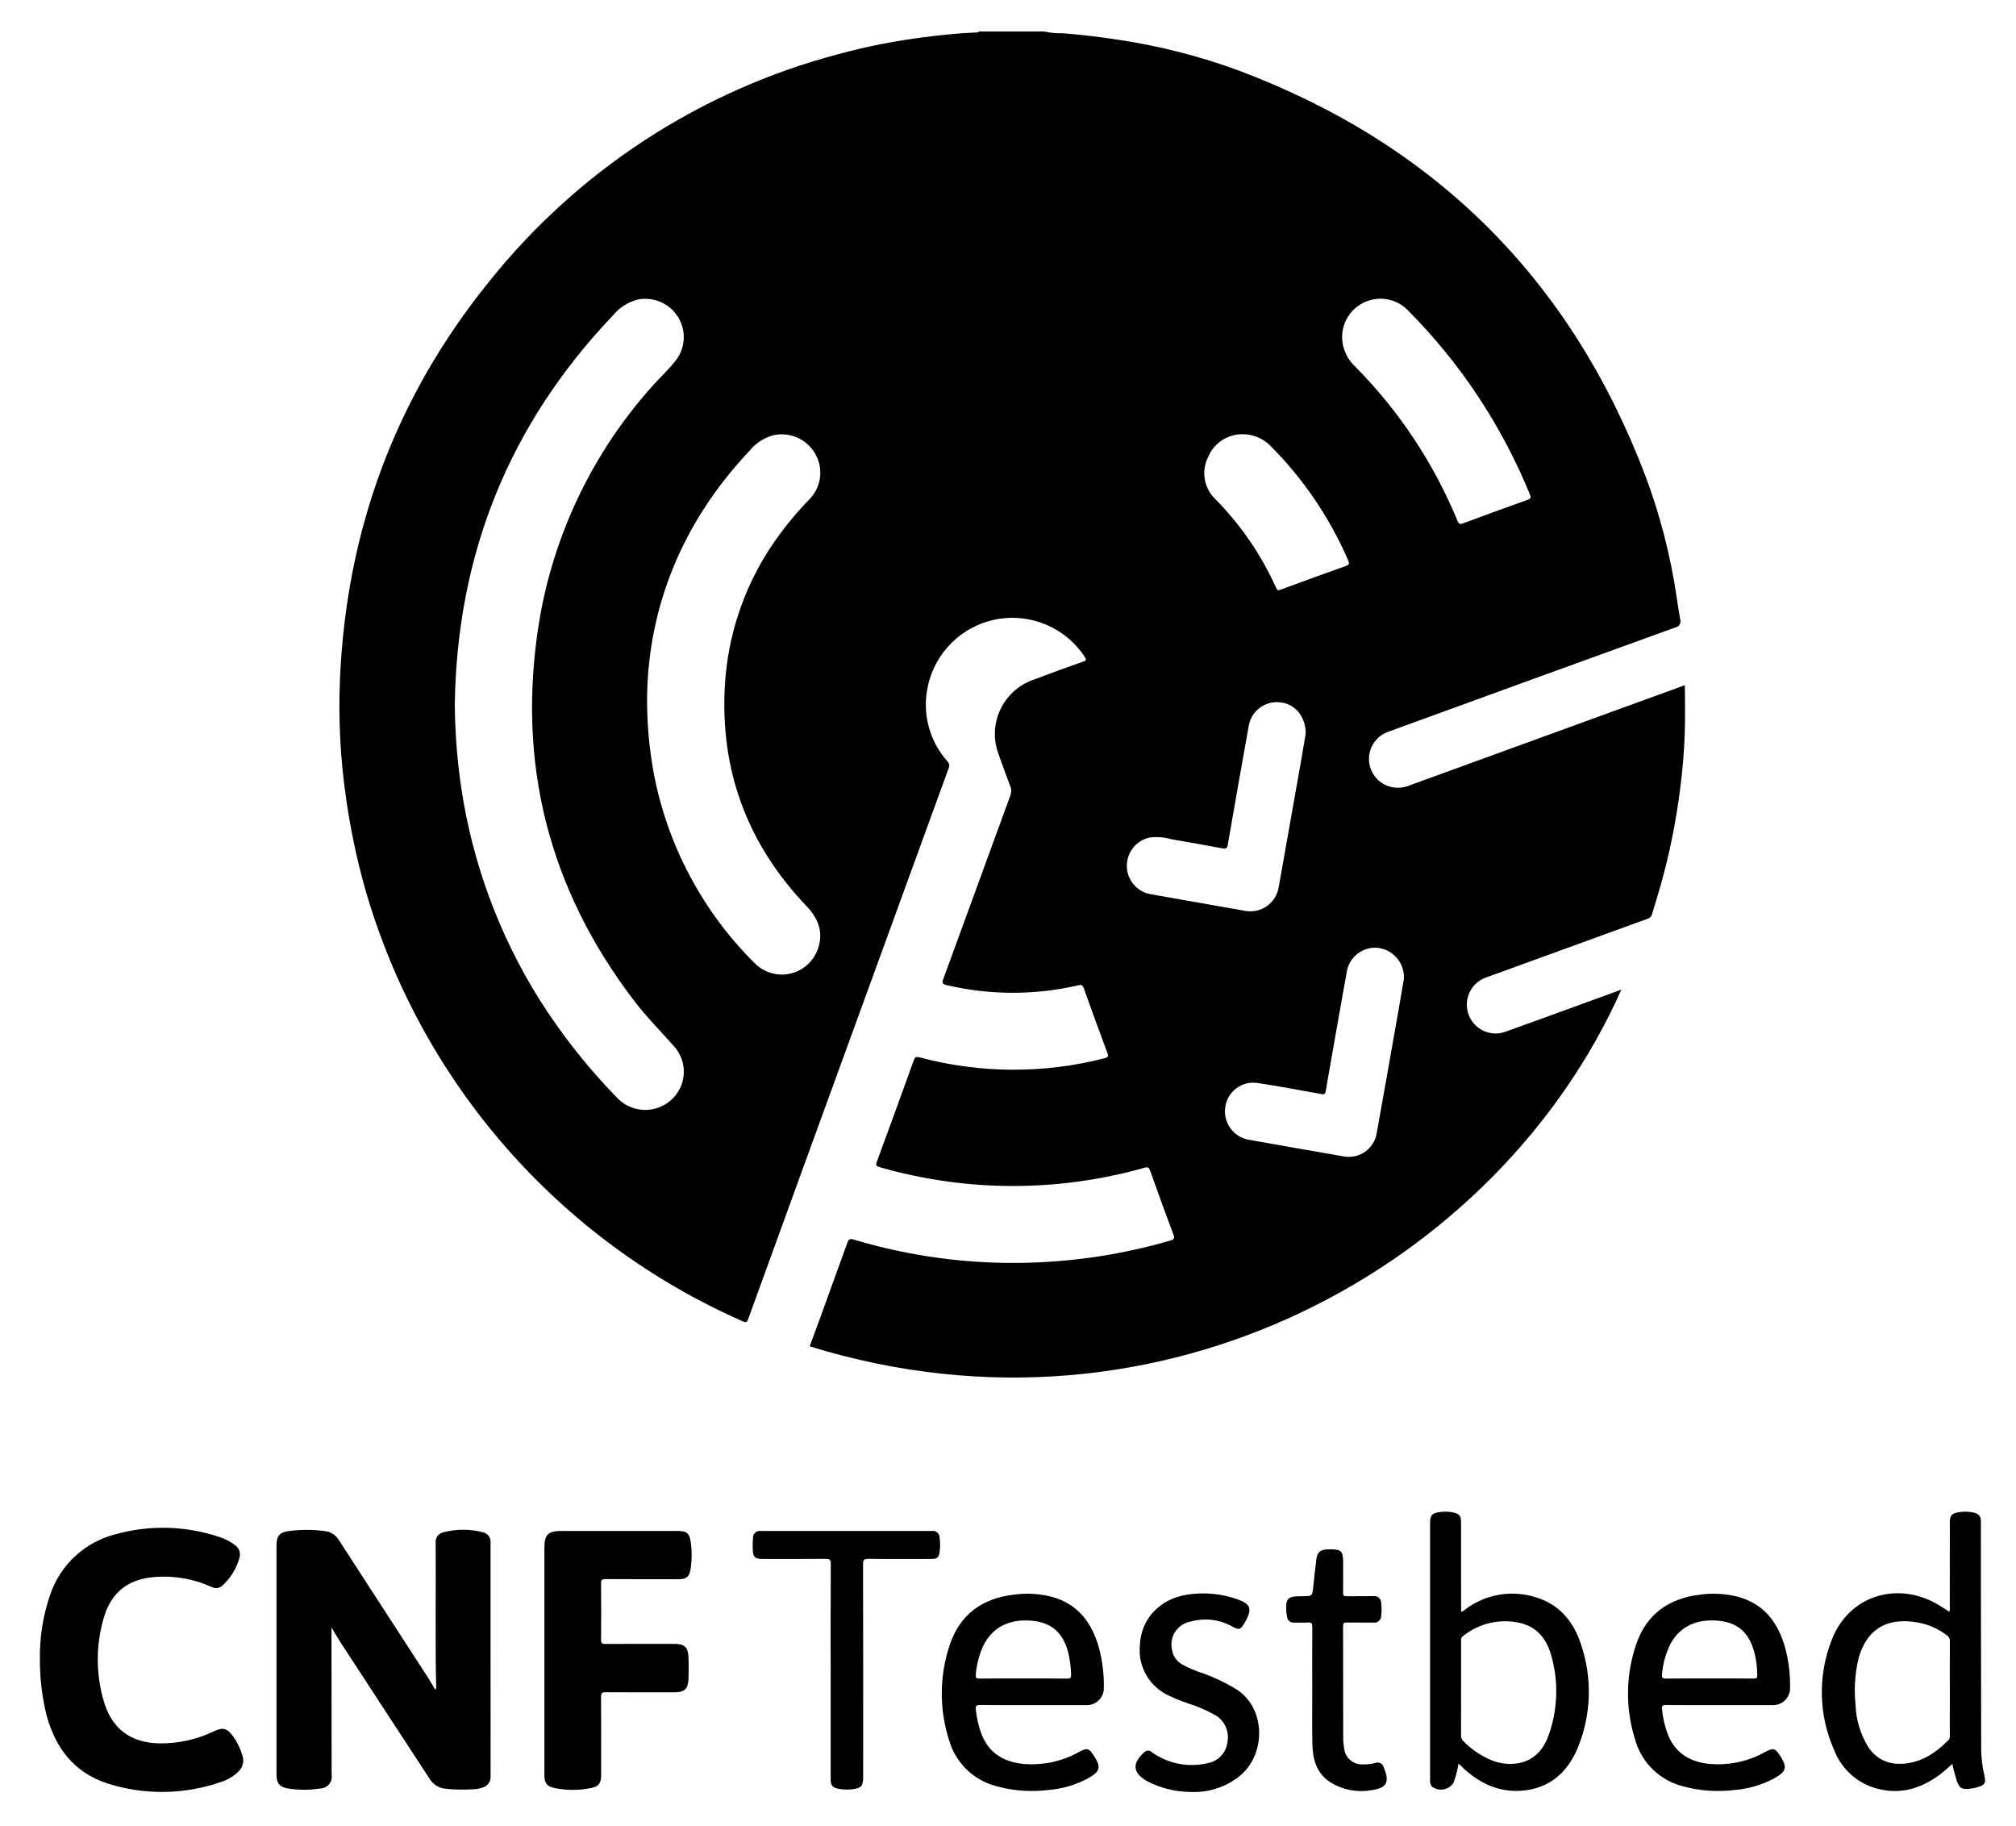
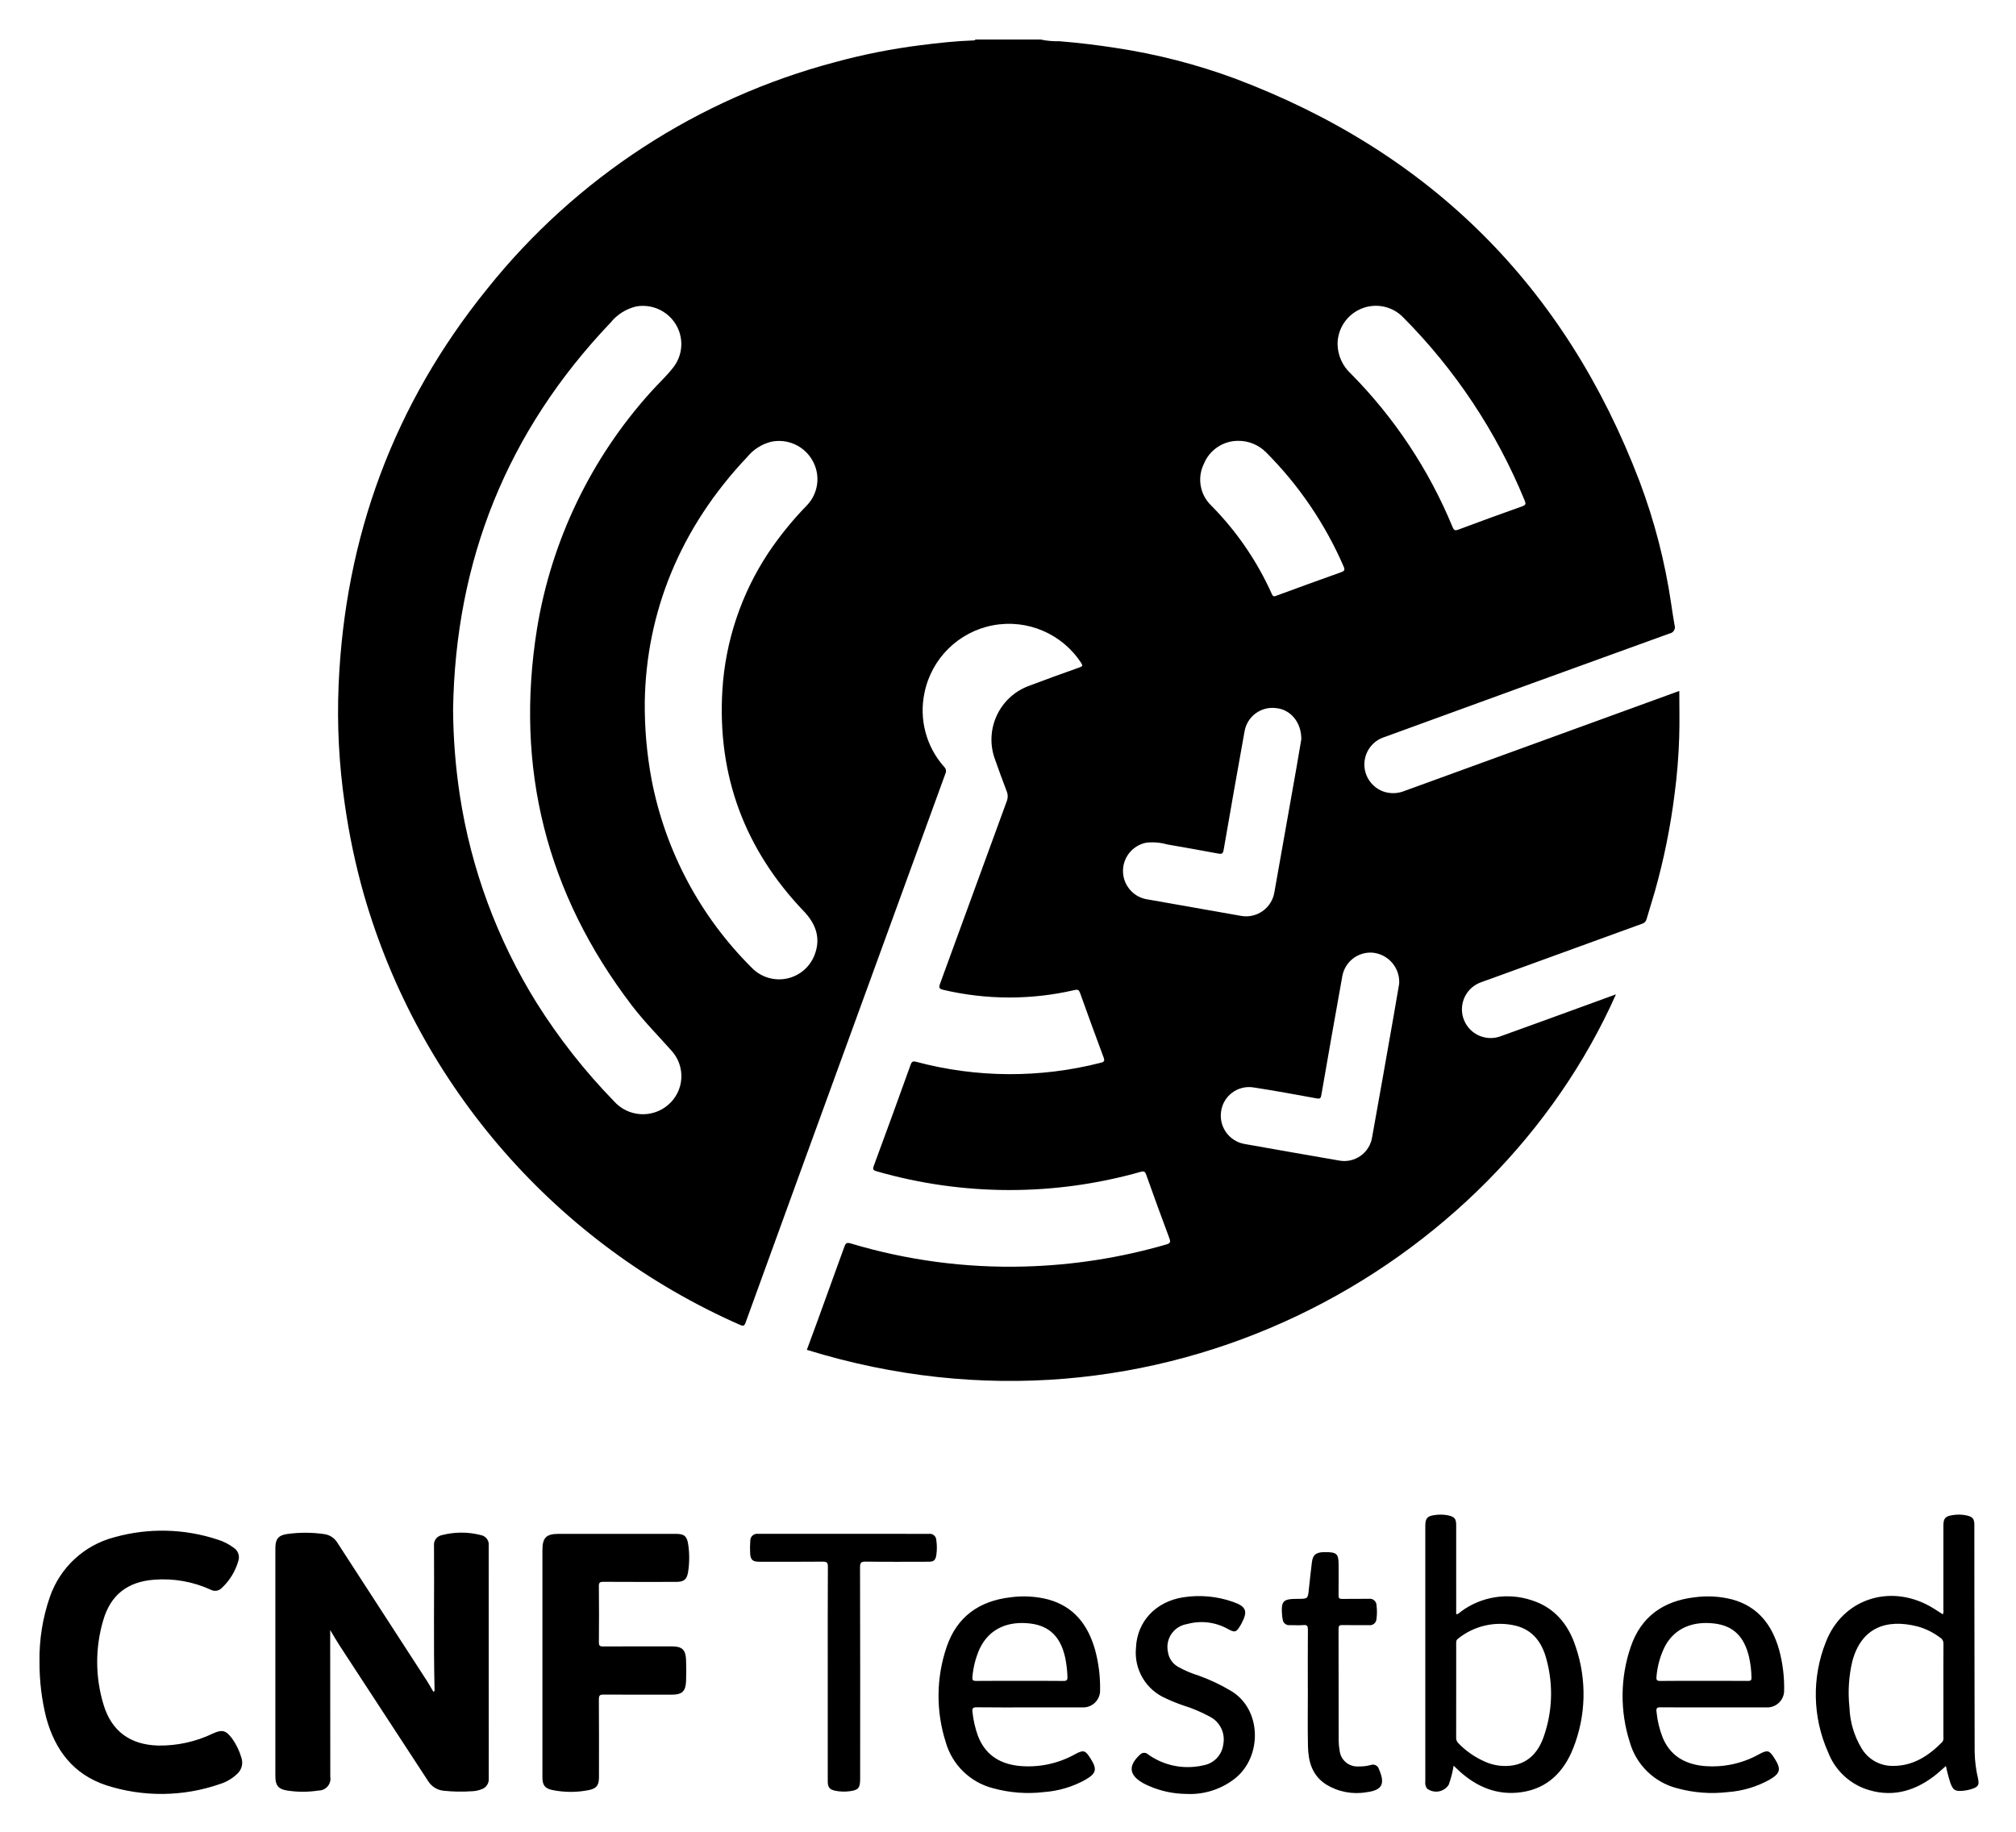
- <svg xmlns="http://www.w3.org/2000/svg" id="Layer_1" data-name="Layer 1" viewBox="0 0 360 325.953">
-   <path d="M186.452,5.629a13.905,13.905,0,0,0,3.359.306q5.119.417,10.187,1.211a108.031,108.031,0,0,1,21.326,5.494q52.459,19.762,72.438,72.168a105.473,105.473,0,0,1,5.629,21.727c.202,1.323.39,2.649.627,3.965a1.146,1.146,0,0,1-.882,1.539q-25.529,9.232-51.031,18.539a5.15,5.15,0,0,0-.016,9.846,5.398,5.398,0,0,0,3.6-.193q20.445-7.452,40.898-14.881c2.753-1.001,5.506-2.005,8.287-3.018,0,2.808.068,5.55-.017,8.287q-.158,5.094-.823,10.156a118.515,118.515,0,0,1-3.507,17.368c-.484,1.691-1.025,3.365-1.511,5.056a1.157,1.157,0,0,1-.824.847q-13.666,4.952-27.321,9.935c-.509.185-1.025.352-1.528.55a5.144,5.144,0,1,0,3.581,9.644c4.857-1.739,9.7-3.515,14.549-5.278,2.004-.728,4.006-1.461,6.053-2.207-21.849,49.142-81.988,83.157-144.94,63.685.619-1.678,1.244-3.356,1.856-5.038q2.441-6.709,4.861-13.426c.217-.607.396-.823,1.132-.602a98.85,98.85,0,0,0,31.129,4.139,100.539,100.539,0,0,0,25.415-3.952c.744-.215.793-.459.535-1.146-1.415-3.761-2.781-7.541-4.129-11.327-.199-.559-.382-.715-.992-.54a86.095,86.095,0,0,1-47.284-.09c-.589-.17-.782-.296-.539-.955q3.347-9.064,6.613-18.157c.199-.554.425-.657.967-.514a65.245,65.245,0,0,0,33.062.182c.694-.173.753-.372.519-.998q-2.139-5.727-4.192-11.486c-.196-.551-.409-.684-.969-.553a51.703,51.703,0,0,1-23.535-.031c-.762-.174-.84-.404-.582-1.108q5.992-16.336,11.944-32.686a2.386,2.386,0,0,0-.021-1.805c-.727-1.888-1.415-3.792-2.089-5.7a10.254,10.254,0,0,1,6.092-13.161c3.011-1.142,6.04-2.236,9.075-3.311.551-.195.564-.337.267-.802a15.441,15.441,0,0,0-28.05,5.303,15.19,15.19,0,0,0,3.521,13.331,1.031,1.031,0,0,1,.218,1.197q-12.9,35.386-25.781,70.779-5.017,13.779-10.014,27.565c-.225.624-.427.672-.992.422A120.697,120.697,0,0,1,65.226,158.776a122.346,122.346,0,0,1-3.401-16.08,114.037,114.037,0,0,1-1.12-21.366c1.123-26.581,9.892-50.37,26.643-71.061A118.584,118.584,0,0,1,149.672,9.676,110.531,110.531,0,0,1,164.966,6.646c3.144-.399,6.291-.746,9.46-.853.138-.005.292.008.355-.164ZM81.214,125.705a106.719,106.719,0,0,0,1.205,15.301A98.668,98.668,0,0,0,96.181,178.218a106.741,106.741,0,0,0,13.857,17.618,6.93,6.93,0,0,0,9.699.656,6.762,6.762,0,0,0,.584-9.733c-2.37-2.672-4.892-5.211-7.065-8.055q-23.018-30.129-17-67.567A83.358,83.358,0,0,1,116.606,68.81c1.38-1.565,2.956-2.955,4.203-4.633a6.785,6.785,0,0,0,.217-7.654,6.899,6.899,0,0,0-7.029-3.068,8.428,8.428,0,0,0-4.597,2.924C90.91,75.799,81.618,98.945,81.214,125.705Zm34.339-1.455a72.161,72.161,0,0,0,1.2,13.86,64.773,64.773,0,0,0,18.027,33.875,6.808,6.808,0,0,0,11.178-2.321c1.183-3.044.256-5.588-1.934-7.882-10.586-11.087-15.499-24.293-14.568-39.611a50.129,50.129,0,0,1,8.172-24.485,60.27,60.27,0,0,1,7.009-8.643,6.759,6.759,0,0,0,.939-8.025,6.879,6.879,0,0,0-7.372-3.331,8.114,8.114,0,0,0-4.319,2.756C121.848,93.155,115.814,108.282,115.553,124.25ZM239.656,60.17a7.331,7.331,0,0,0,2.38,5.32,85.302,85.302,0,0,1,18.238,27.517c.22.534.433.642.981.438,3.818-1.421,7.641-2.829,11.482-4.188.666-.236.672-.459.434-1.044a100.572,100.572,0,0,0-21.774-32.824,6.805,6.805,0,0,0-7.511-1.526A6.877,6.877,0,0,0,239.656,60.17Zm-6.491,70.809c.018-3.046-1.946-5.305-4.461-5.564a5.068,5.068,0,0,0-5.707,4.15q-1.916,10.621-3.749,21.256c-.114.662-.351.761-.946.65q-4.589-.854-9.189-1.646a9.707,9.707,0,0,0-3.733-.306,5.158,5.158,0,0,0,.374,10.181q8.263,1.478,16.532,2.916a5.132,5.132,0,0,0,6.053-4.221q1.974-11.046,3.917-22.097C232.592,134.389,232.909,132.475,233.165,130.979Zm17.531,43.781a5.269,5.269,0,0,0-4.779-5.541,5.126,5.126,0,0,0-5.399,4.159q-1.919,10.66-3.765,21.333c-.099.572-.208.733-.846.615-3.761-.695-7.525-1.379-11.304-1.962a5.052,5.052,0,0,0-5.822,4.394,5.149,5.149,0,0,0,4.234,5.739q8.43,1.5,16.868,2.957a5.046,5.046,0,0,0,5.966-4.186q1.985-11.04,3.918-22.089C250.108,178.24,250.432,176.298,250.696,174.76ZM221.784,77.526a6.615,6.615,0,0,0-6.072,4.118,6.41,6.41,0,0,0,1.298,7.458,53.825,53.825,0,0,1,10.88,15.88c.257.589.549.382.927.244,3.8-1.389,7.597-2.788,11.412-4.137.651-.23.803-.385.5-1.085a66.257,66.257,0,0,0-13.882-20.423A6.963,6.963,0,0,0,221.784,77.526Z" />
-   <path d="M59.199,290.566c0,1.552-.001,2.884 0,4.217q.009,11.025.017,22.051a2.121,2.121,0,0,1-2.11,2.492,18.165,18.165,0,0,1-5.64-.005c-1.558-.248-2.087-.931-2.088-2.511q-.002-20.464,0-40.928c0-1.581.53-2.285,2.085-2.508a23.72,23.72,0,0,1,6.666.01,3.273,3.273,0,0,1,2.36,1.546q8.008,12.365,16.024,24.724c.415.641.779,1.315,1.159,1.96.243-.039.227-.192.224-.331-.208-8.607-.031-17.216-.1-25.824a1.735,1.735,0,0,1,1.321-1.869,14.015,14.015,0,0,1,7.115-.018,1.73,1.73,0,0,1,1.365,1.929q.005,20.85.009,41.7a1.884,1.884,0,0,1-1.306,1.9,5.121,5.121,0,0,1-1.756.353,28.553,28.553,0,0,1-5.053-.097,3.681,3.681,0,0,1-2.732-1.704Q68.808,305.456,60.834,293.273C60.293,292.444,59.808,291.578,59.199,290.566Z" />
-   <path d="M7.125,296.325A33.744,33.744,0,0,1,8.986,284.631a16.675,16.675,0,0,1,11.546-10.681,31.689,31.689,0,0,1,18.49.415,9.384,9.384,0,0,1,2.887,1.461,2.036,2.036,0,0,1,.843,2.334,10.567,10.567,0,0,1-2.94,4.844,1.664,1.664,0,0,1-2.023.339,20.471,20.471,0,0,0-10.095-1.789c-4.747.345-7.828,2.68-9.159,7.292a26.258,26.258,0,0,0,.074,15.131c1.445,4.762,4.825,7.172,9.806,7.29a21.818,21.818,0,0,0,9.775-2.158c1.648-.761,2.344-.57,3.435.892a11.233,11.233,0,0,1,1.667,3.449,2.716,2.716,0,0,1-.826,2.957,7.785,7.785,0,0,1-3.011,1.752,32.053,32.053,0,0,1-20.372.226c-5.872-1.944-9.186-6.302-10.762-12.132A40.298,40.298,0,0,1,7.125,296.325Z" />
-   <path d="M110.511,273.343q5.32-0,10.639.001c1.441.001,1.96.398,2.176,1.85a16.408,16.408,0,0,1-.008,4.952c-.215,1.381-.754,1.799-2.136,1.801-4.347.004-8.695.015-13.042-.013-.622-.004-.819.12-.811.785.039,3.346.033,6.692.004,10.038-.005.596.149.762.752.758,4.118-.027,8.237-.016,12.355-.014,1.78.001,2.433.595,2.506,2.388.052,1.284.051,2.574.001,3.859-.07,1.796-.728,2.4-2.495,2.4-4.09.001-8.18.015-12.269-.014-.648-.005-.859.131-.854.827.035,4.662.019,9.324.017,13.985-0,1.397-.403,2.014-1.785,2.292a16.382,16.382,0,0,1-6.556-.004c-1.381-.283-1.79-.905-1.79-2.297q-.002-20.335.001-40.67c0-2.243.681-2.922,2.913-2.924Q105.32,273.339,110.511,273.343Z" />
-   <path d="M348.091,287.764a1.875,1.875,0,0,0,.087-.943q.009-7.465.005-14.931c0-1.289.312-1.695,1.581-1.895a6.727,6.727,0,0,1,2.642.059c1.027.248,1.321.612,1.323,1.678.005,4.033-.003,8.066.003,12.099q.02,14.287.05,28.573a22.499,22.499,0,0,0,.601,4.752c.255,1.171.037,1.525-1.119,1.889a7.294,7.294,0,0,1-1.762.338c-1.258.075-1.558-.135-2.044-1.345a29.221,29.221,0,0,1-.823-3.107c-.77.66-1.465,1.324-2.228,1.897-3.712,2.789-7.791,3.772-12.256,2.185a11.306,11.306,0,0,1-6.631-6.569,25.402,25.402,0,0,1-.403-19.702c2.956-7.672,11.337-10.468,18.59-6.463C346.521,286.729,347.288,287.261,348.091,287.764Zm.091,13.682c0-2.801-.011-5.603.011-8.404a1.16,1.16,0,0,0-.536-1.064,11.954,11.954,0,0,0-4.107-2.051c-5.614-1.422-10.07.228-11.68,6.235a24.413,24.413,0,0,0-.515,8.26,15.191,15.191,0,0,0,2.153,7.311,6.413,6.413,0,0,0,5.541,3.18c3.671.048,6.456-1.775,8.919-4.268a1.079,1.079,0,0,0,.213-.879Q348.186,305.606,348.182,301.446Z" />
-   <path d="M260.448,314.874a18.388,18.388,0,0,1-.887,3.427,2.675,2.675,0,0,1-3.877.668,1.763,1.763,0,0,1-.309-1.299q-.001-6.221-.001-12.442,0-16.646 0-33.293c0-1.37.339-1.793,1.693-1.962a6.911,6.911,0,0,1,2.474.07c1.077.257,1.364.613,1.365,1.732q.004,7.551.001,15.102c0,.281,0,.561,0,.86.4.001.586-.285.828-.454a13.916,13.916,0,0,1,12.709-2.041c4.108,1.302,6.596,4.37,7.872,8.329a26.267,26.267,0,0,1-.461,18.21c-1.674,4.204-4.593,7.182-9.276,7.844-4.271.604-7.916-.903-11.064-3.745C261.178,315.576,260.855,315.258,260.448,314.874Zm.459-13.521c0,2.801.005,5.602-.005,8.403a1.35,1.35,0,0,0,.378,1.073,14.97,14.97,0,0,0,4.745,3.309,8.778,8.778,0,0,0,5.19.657c2.786-.543,4.406-2.451,5.315-4.958a23.266,23.266,0,0,0,.558-13.984c-.758-2.95-2.395-5.294-5.537-6.061a11.979,11.979,0,0,0-10.324,2.338c-.347.256-.32.566-.32.905Q260.908,297.195,260.907,301.353Z" />
-   <path d="M184.716,304.431c-3.232,0-6.464.025-9.695-.019-.728-.01-.844.229-.762.865a18.589,18.589,0,0,0,.941,4.164c1.251,3.349,3.745,5.031,7.222,5.456a17.201,17.201,0,0,0,10.31-2.131c1.423-.75,1.738-.643,2.62.733,1.291,2.013,1.131,2.752-.959,3.948a18.085,18.085,0,0,1-7.337,2.155,23.761,23.761,0,0,1-9.09-.683,11.886,11.886,0,0,1-8.508-8.291,27.204,27.204,0,0,1,.168-17.021c1.839-5.432,5.853-8.256,11.468-8.902a17.61,17.61,0,0,1,6.723.387c4.602,1.261,7.1,4.529,8.37,8.915a25.726,25.726,0,0,1,.924,7.631,3.026,3.026,0,0,1-2.873,2.793Q189.478,304.432,184.716,304.431Zm-1.982-4.753c2.602,0,5.204-.022,7.805.016.621.009.755-.176.73-.762a19.972,19.972,0,0,0-.401-3.4c-.804-3.678-2.775-5.701-6.221-6.123-3.867-.474-7.334.766-9.121,4.545a15.672,15.672,0,0,0-1.28,5.036c-.066.595.135.706.681.7C177.53,299.664,180.132,299.678,182.734,299.678Z" />
-   <path d="M307.262,304.431c-3.26,0-6.521.017-9.78-.015-.622-.006-.761.176-.692.766a17.18,17.18,0,0,0,1.105,4.647c1.307,3.141,3.77,4.659,7.056,5.067a17.17,17.17,0,0,0,10.312-2.125c1.434-.754,1.742-.651,2.624.72,1.295,2.014,1.136,2.759-.947,3.952a18.091,18.091,0,0,1-7.336,2.158,23.767,23.767,0,0,1-9.09-.678,11.887,11.887,0,0,1-8.514-8.285,27.204,27.204,0,0,1,.163-17.022c1.837-5.433,5.848-8.26,11.462-8.91a17.603,17.603,0,0,1,6.724.384c4.639,1.27,7.138,4.57,8.399,8.991a25.811,25.811,0,0,1,.903,7.549,3.028,3.028,0,0,1-2.864,2.802Q312.023,304.432,307.262,304.431Zm-2.051-4.753c2.659,0,5.318-.012,7.977.011.483.004.632-.118.618-.611a18.131,18.131,0,0,0-.431-3.653c-.865-3.669-2.785-5.606-6.215-6.022-3.63-.441-6.954.659-8.792,3.967a14.722,14.722,0,0,0-1.578,5.559c-.07.601.081.773.703.764C300.064,299.657,302.637,299.678,305.21,299.678Z" />
-   <path d="M148.332,298.364c0-6.378-.018-12.755.022-19.133.005-.795-.234-.917-.95-.91-3.775.036-7.55.019-11.325.016-1.209-.001-1.595-.347-1.651-1.556a16.915,16.915,0,0,1,.032-2.227,1.207,1.207,0,0,1,1.358-1.217q15.315.012,30.63.001a1.169,1.169,0,0,1,1.331,1.131,9.189,9.189,0,0,1,.006,2.648c-.146.951-.449,1.216-1.422,1.218-3.747.007-7.493.033-11.239-.02-.839-.012-1.01.209-1.008,1.023q.043,18.961.02,37.923c0,1.619-.326,2.003-1.944,2.194a7.757,7.757,0,0,1-2.476-.086c-1.061-.217-1.383-.599-1.384-1.7Q148.329,308.017,148.332,298.364Z" />
-   <path d="M212.503,319.93a16.959,16.959,0,0,1-6.588-1.406,11.435,11.435,0,0,1-1.152-.561c-2.49-1.433-2.633-3.114-.474-5.085a1.005,1.005,0,0,1,1.44-.015,12.211,12.211,0,0,0,8.347,2.199,9.879,9.879,0,0,0,1.519-.25,4.327,4.327,0,0,0,3.591-3.767,4.57,4.57,0,0,0-2.347-4.921,26.241,26.241,0,0,0-4.792-2.035,28.541,28.541,0,0,1-3.09-1.247,8.908,8.908,0,0,1-5.408-9.102c.187-4.677,3.521-8.256,8.433-9.028a18.29,18.29,0,0,1,9.038.848c2.279.805,2.584,1.664,1.453,3.797-.067.126-.135.251-.208.374-.751,1.261-.991,1.346-2.28.637a9.677,9.677,0,0,0-7.301-.862,4.148,4.148,0,0,0-3.418,4.946,3.631,3.631,0,0,0,1.859,2.73,19.32,19.32,0,0,0,3.691,1.568,32.723,32.723,0,0,1,5.707,2.698c5.583,3.267,5.685,11.817.75,15.728A13.029,13.029,0,0,1,212.503,319.93Z" />
-   <path d="M234.328,301.134c0-3.544-.015-7.089.014-10.633.005-.614-.101-.873-.782-.818-.823.066-1.657.008-2.485.013a1.136,1.136,0,0,1-1.247-1.037,5.706,5.706,0,0,1-.101-.59c-.218-2.733.102-3.083,2.801-3.083,1.825,0,1.812-.001,1.994-1.796.161-1.591.345-3.18.54-4.767.154-1.26.689-1.737,1.962-1.8.171-.008.343-.007.514-.007,1.97-.002,2.306.329,2.306,2.262,0,1.829.016,3.659-.01,5.488-.007.485.133.639.624.63,1.6-.028,3.202.013,4.802-.02a1.203,1.203,0,0,1,1.379,1.186,9.284,9.284,0,0,1-.007,2.394,1.183,1.183,0,0,1-1.33,1.145c-1.6-.023-3.202.017-4.802-.017-.537-.011-.668.154-.667.676.019,6.689.011,13.377.024,20.066a10.134,10.134,0,0,0,.164,1.704,3.19,3.19,0,0,0,3.37,2.881,7.643,7.643,0,0,0,2.206-.256,1.113,1.113,0,0,1,1.481.76c1.143,2.64.578,3.76-2.252,4.116a10.419,10.419,0,0,1-7.238-1.403c-2.497-1.617-3.17-4.093-3.232-6.807-.077-3.428-.019-6.86-.019-10.29Z" />
+ <svg xmlns="http://www.w3.org/2000/svg" role="img" viewBox="0.05 -1.45 361.14 328.14">
+   <path d="M186.452 5.629a13.905 13.905 0 003.359.306q5.119.417 10.187 1.211a108.031 108.031 0 0121.326 5.494q52.459 19.762 72.438 72.168a105.473 105.473 0 015.629 21.727c.202 1.323.39 2.649.627 3.965a1.146 1.146 0 01-.882 1.539q-25.529 9.232-51.031 18.539a5.15 5.15 0 00-.016 9.846 5.398 5.398 0 003.6-.193q20.445-7.452 40.898-14.881c2.753-1.001 5.506-2.005 8.287-3.018 0 2.808.068 5.55-.017 8.287q-.158 5.094-.823 10.156a118.515 118.515 0 01-3.507 17.368c-.484 1.691-1.025 3.365-1.511 5.056a1.157 1.157 0 01-.824.847q-13.666 4.952-27.321 9.935c-.509.185-1.025.352-1.528.55a5.144 5.144 0 103.581 9.644c4.857-1.739 9.7-3.515 14.549-5.278 2.004-.728 4.006-1.461 6.053-2.207-21.849 49.142-81.988 83.157-144.94 63.685.619-1.678 1.244-3.356 1.856-5.038q2.441-6.709 4.861-13.426c.217-.607.396-.823 1.132-.602a98.85 98.85 0 0031.129 4.139 100.539 100.539 0 0025.415-3.952c.744-.215.793-.459.535-1.146-1.415-3.761-2.781-7.541-4.129-11.327-.199-.559-.382-.715-.992-.54a86.095 86.095 0 01-47.284-.09c-.589-.17-.782-.296-.539-.955q3.347-9.064 6.613-18.157c.199-.554.425-.657.967-.514a65.245 65.245 0 0033.062.182c.694-.173.753-.372.519-.998q-2.139-5.727-4.192-11.486c-.196-.551-.409-.684-.969-.553a51.703 51.703 0 01-23.535-.031c-.762-.174-.84-.404-.582-1.108q5.992-16.336 11.944-32.686a2.386 2.386 0 00-.021-1.805c-.727-1.888-1.415-3.792-2.089-5.7a10.254 10.254 0 016.092-13.161c3.011-1.142 6.04-2.236 9.075-3.311.551-.195.564-.337.267-.802a15.441 15.441 0 00-28.05 5.303 15.19 15.19 0 003.521 13.331 1.031 1.031 0 01.218 1.197q-12.9 35.386-25.781 70.779-5.017 13.779-10.014 27.565c-.225.624-.427.672-.992.422A120.697 120.697 0 0165.226 158.776a122.346 122.346 0 01-3.401-16.08 114.037 114.037 0 01-1.12-21.366c1.123-26.581 9.892-50.37 26.643-71.061a118.584 118.584 0 0162.324-40.593A110.531 110.531 0 01164.966 6.646c3.144-.399 6.291-.746 9.46-.853.138-.005.292.008.355-.164zM81.214 125.705a106.719 106.719 0 001.205 15.301A98.668 98.668 0 0096.181 178.218a106.741 106.741 0 0013.857 17.618 6.93 6.93 0 009.699.656 6.762 6.762 0 00.584-9.733c-2.37-2.672-4.892-5.211-7.065-8.055q-23.018-30.129-17-67.567a83.358 83.358 0 0120.348-42.327c1.38-1.565 2.956-2.955 4.203-4.633a6.785 6.785 0 00.217-7.654 6.899 6.899 0 00-7.029-3.068 8.428 8.428 0 00-4.597 2.924C90.91 75.799 81.618 98.945 81.214 125.705zm34.339-1.455a72.161 72.161 0 001.2 13.86 64.773 64.773 0 0018.027 33.875 6.808 6.808 0 0011.178-2.321c1.183-3.044.256-5.588-1.934-7.882-10.586-11.087-15.499-24.293-14.568-39.611a50.129 50.129 0 018.172-24.485 60.27 60.27 0 017.009-8.643 6.759 6.759 0 00.939-8.025 6.879 6.879 0 00-7.372-3.331 8.114 8.114 0 00-4.319 2.756c-12.036 12.71-18.071 27.838-18.332 43.805zM239.656 60.17a7.331 7.331 0 002.38 5.32 85.302 85.302 0 0118.238 27.517c.22.534.433.642.981.438 3.818-1.421 7.641-2.829 11.482-4.188.666-.236.672-.459.434-1.044a100.572 100.572 0 00-21.774-32.824 6.805 6.805 0 00-7.511-1.526 6.877 6.877 0 00-4.23 6.308zm-6.491 70.809c.018-3.046-1.946-5.305-4.461-5.564a5.068 5.068 0 00-5.707 4.15q-1.916 10.621-3.749 21.256c-.114.662-.351.761-.946.65q-4.589-.854-9.189-1.646a9.707 9.707 0 00-3.733-.306 5.158 5.158 0 00.374 10.181q8.263 1.478 16.532 2.916a5.132 5.132 0 006.053-4.221q1.974-11.046 3.917-22.097c.337-1.911.655-3.825.91-5.321zm17.531 43.781a5.269 5.269 0 00-4.779-5.541 5.126 5.126 0 00-5.399 4.159q-1.919 10.66-3.765 21.333c-.099.572-.208.733-.846.615-3.761-.695-7.525-1.379-11.304-1.962a5.052 5.052 0 00-5.822 4.394 5.149 5.149 0 004.234 5.739q8.43 1.5 16.868 2.957a5.046 5.046 0 005.966-4.186q1.985-11.04 3.918-22.089c.343-1.938.667-3.88.93-5.419zM221.784 77.526a6.615 6.615 0 00-6.072 4.118 6.41 6.41 0 001.298 7.458 53.825 53.825 0 0110.88 15.88c.257.589.549.382.927.244 3.8-1.389 7.597-2.788 11.412-4.137.651-.23.803-.385.5-1.085a66.257 66.257 0 00-13.882-20.423 6.963 6.963 0 00-5.064-2.055zM59.199 290.566c0 1.552-.001 2.884 0 4.217q.009 11.025.017 22.051a2.121 2.121 0 01-2.11 2.492 18.165 18.165 0 01-5.64-.005c-1.558-.248-2.087-.931-2.088-2.511q-.002-20.464 0-40.928c0-1.581.53-2.285 2.085-2.508a23.72 23.72 0 016.666.01 3.273 3.273 0 012.36 1.546q8.008 12.365 16.024 24.724c.415.641.779 1.315 1.159 1.96.243-.039.227-.192.224-.331-.208-8.607-.031-17.216-.1-25.824a1.735 1.735 0 011.321-1.869 14.015 14.015 0 017.115-.018 1.73 1.73 0 011.365 1.929q.005 20.85.009 41.7a1.884 1.884 0 01-1.306 1.9 5.121 5.121 0 01-1.756.353 28.553 28.553 0 01-5.053-.097 3.681 3.681 0 01-2.732-1.704Q68.808 305.456 60.834 293.273c-.541-.829-1.026-1.695-1.635-2.707zm-52.073 5.759a33.744 33.744 0 011.861-11.694 16.675 16.675 0 0111.546-10.681 31.689 31.689 0 0118.49.415 9.384 9.384 0 012.887 1.461 2.036 2.036 0 01.843 2.334 10.567 10.567 0 01-2.94 4.844 1.664 1.664 0 01-2.023.339 20.471 20.471 0 00-10.095-1.789c-4.747.345-7.828 2.68-9.159 7.292a26.258 26.258 0 00.074 15.131c1.445 4.762 4.825 7.172 9.806 7.29a21.818 21.818 0 009.775-2.158c1.648-.761 2.344-.57 3.435.892a11.233 11.233 0 011.667 3.449 2.716 2.716 0 01-.826 2.957 7.785 7.785 0 01-3.011 1.752 32.053 32.053 0 01-20.372.226c-5.872-1.944-9.186-6.302-10.762-12.132a40.298 40.298 0 01-1.195-9.928zm103.386-22.982q5.32-0 10.639.001c1.441.001 1.96.398 2.176 1.85a16.408 16.408 0 01-.008 4.952c-.215 1.381-.754 1.799-2.136 1.801-4.347.004-8.695.015-13.042-.013-.622-.004-.819.12-.811.785.039 3.346.033 6.692.004 10.038-.005.596.149.762.752.758 4.118-.027 8.237-.016 12.355-.014 1.78.001 2.433.595 2.506 2.388.052 1.284.051 2.574.001 3.859-.07 1.796-.728 2.4-2.495 2.4-4.09.001-8.18.015-12.269-.014-.648-.005-.859.131-.854.827.035 4.662.019 9.324.017 13.985-0 1.397-.403 2.014-1.785 2.292a16.382 16.382 0 01-6.556-.004c-1.381-.283-1.79-.905-1.79-2.297q-.002-20.335.001-40.67c0-2.243.681-2.922 2.913-2.924q5.191-.005 10.382-.001zm237.58 14.421a1.875 1.875 0 00.087-.943q.009-7.465.005-14.931c0-1.289.312-1.695 1.581-1.895a6.727 6.727 0 012.642.059c1.027.248 1.321.612 1.323 1.678.005 4.033-.003 8.066.003 12.099q.02 14.287.05 28.573a22.499 22.499 0 00.601 4.752c.255 1.171.037 1.525-1.119 1.889a7.294 7.294 0 01-1.762.338c-1.258.075-1.558-.135-2.044-1.345a29.221 29.221 0 01-.823-3.107c-.77.66-1.465 1.324-2.228 1.897-3.712 2.789-7.791 3.772-12.256 2.185a11.306 11.306 0 01-6.631-6.569 25.402 25.402 0 01-.403-19.702c2.956-7.672 11.337-10.468 18.59-6.463.813.449 1.581.981 2.384 1.484zm.091 13.682c0-2.801-.011-5.603.011-8.404a1.16 1.16 0 00-.536-1.064 11.954 11.954 0 00-4.107-2.051c-5.614-1.422-10.07.228-11.68 6.235a24.413 24.413 0 00-.515 8.26 15.191 15.191 0 002.153 7.311 6.413 6.413 0 005.541 3.18c3.671.048 6.456-1.775 8.919-4.268a1.079 1.079 0 00.213-.879q.006-4.159.002-8.318zM260.448 314.874a18.388 18.388 0 01-.887 3.427 2.675 2.675 0 01-3.877.668 1.763 1.763 0 01-.309-1.299q-.001-6.221-.001-12.442 0-16.646 0-33.293c0-1.37.339-1.793 1.693-1.962a6.911 6.911 0 012.474.07c1.077.257 1.364.613 1.365 1.732q.004 7.551.001 15.102v.86c.4.001.586-.285.828-.454a13.916 13.916 0 0112.709-2.041c4.108 1.302 6.596 4.37 7.872 8.329a26.267 26.267 0 01-.461 18.21c-1.674 4.204-4.593 7.182-9.276 7.844-4.271.604-7.916-.903-11.064-3.745-.336-.304-.66-.621-1.067-1.005zm.459-13.521c0 2.801.005 5.602-.005 8.403a1.35 1.35 0 00.378 1.073 14.97 14.97 0 004.745 3.309 8.778 8.778 0 005.19.657c2.786-.543 4.406-2.451 5.315-4.958a23.266 23.266 0 00.558-13.984c-.758-2.95-2.395-5.294-5.537-6.061a11.979 11.979 0 00-10.324 2.338c-.347.256-.32.566-.32.905q.001 4.159 0 8.318zm-76.191 3.078c-3.232 0-6.464.025-9.695-.019-.728-.01-.844.229-.762.865a18.589 18.589 0 00.941 4.164c1.251 3.349 3.745 5.031 7.222 5.456a17.201 17.201 0 0010.31-2.131c1.423-.75 1.738-.643 2.62.733 1.291 2.013 1.131 2.752-.959 3.948a18.085 18.085 0 01-7.337 2.155 23.761 23.761 0 01-9.09-.683 11.886 11.886 0 01-8.508-8.291 27.204 27.204 0 01.168-17.021c1.839-5.432 5.853-8.256 11.468-8.902a17.61 17.61 0 016.723.387c4.602 1.261 7.1 4.529 8.37 8.915a25.726 25.726 0 01.924 7.631 3.026 3.026 0 01-2.873 2.793q-4.762.001-9.523 0zm-1.982-4.753c2.602 0 5.204-.022 7.805.016.621.009.755-.176.73-.762a19.972 19.972 0 00-.401-3.4c-.804-3.678-2.775-5.701-6.221-6.123-3.867-.474-7.334.766-9.121 4.545a15.672 15.672 0 00-1.28 5.036c-.066.595.135.706.681.7 2.602-.026 5.203-.012 7.805-.012zm124.527 4.753c-3.26 0-6.521.017-9.78-.015-.622-.006-.761.176-.692.766a17.18 17.18 0 001.105 4.647c1.307 3.141 3.77 4.659 7.056 5.067a17.17 17.17 0 0010.312-2.125c1.434-.754 1.742-.651 2.624.72 1.295 2.014 1.136 2.759-.947 3.952a18.091 18.091 0 01-7.336 2.158 23.767 23.767 0 01-9.09-.678 11.887 11.887 0 01-8.514-8.285 27.204 27.204 0 01.163-17.022c1.837-5.433 5.848-8.26 11.462-8.91a17.603 17.603 0 016.724.384c4.639 1.27 7.138 4.57 8.399 8.991a25.811 25.811 0 01.903 7.549 3.028 3.028 0 01-2.864 2.802q-4.762.001-9.523 0zm-2.051-4.753c2.659 0 5.318-.012 7.977.011.483.004.632-.118.618-.611a18.131 18.131 0 00-.431-3.653c-.865-3.669-2.785-5.606-6.215-6.022-3.63-.441-6.954.659-8.792 3.967a14.722 14.722 0 00-1.578 5.559c-.07.601.081.773.703.764 2.573-.037 5.146-.015 7.719-.015zm-156.879-1.313c0-6.378-.018-12.755.022-19.133.005-.795-.234-.917-.95-.91-3.775.036-7.55.019-11.325.016-1.209-.001-1.595-.347-1.651-1.556a16.915 16.915 0 01.032-2.227 1.207 1.207 0 011.358-1.217q15.315.012 30.63.001a1.169 1.169 0 011.331 1.131 9.189 9.189 0 01.006 2.648c-.146.951-.449 1.216-1.422 1.218-3.747.007-7.493.033-11.239-.02-.839-.012-1.01.209-1.008 1.023q.043 18.961.02 37.923c0 1.619-.326 2.003-1.944 2.194a7.757 7.757 0 01-2.476-.086c-1.061-.217-1.383-.599-1.384-1.7q-.004-9.652-.001-19.305zm64.171 21.565a16.959 16.959 0 01-6.588-1.406 11.435 11.435 0 01-1.152-.561c-2.49-1.433-2.633-3.114-.474-5.085a1.005 1.005 0 011.44-.015 12.211 12.211 0 008.347 2.199 9.879 9.879 0 001.519-.25 4.327 4.327 0 003.591-3.767 4.57 4.57 0 00-2.347-4.921 26.241 26.241 0 00-4.792-2.035 28.541 28.541 0 01-3.09-1.247 8.908 8.908 0 01-5.408-9.102c.187-4.677 3.521-8.256 8.433-9.028a18.29 18.29 0 019.038.848c2.279.805 2.584 1.664 1.453 3.797-.067.126-.135.251-.208.374-.751 1.261-.991 1.346-2.28.637a9.677 9.677 0 00-7.301-.862 4.148 4.148 0 00-3.418 4.946 3.631 3.631 0 001.859 2.73 19.32 19.32 0 003.691 1.568 32.723 32.723 0 015.707 2.698c5.583 3.267 5.685 11.817.75 15.728a13.029 13.029 0 01-8.771 2.755zM234.328 301.134c0-3.544-.015-7.089.014-10.633.005-.614-.101-.873-.782-.818-.823.066-1.657.008-2.485.013a1.136 1.136 0 01-1.247-1.037 5.706 5.706 0 01-.101-.59c-.218-2.733.102-3.083 2.801-3.083 1.825 0 1.812-.001 1.994-1.796.161-1.591.345-3.18.54-4.767.154-1.26.689-1.737 1.962-1.8.171-.008.343-.007.514-.007 1.97-.002 2.306.329 2.306 2.262 0 1.829.016 3.659-.01 5.488-.007.485.133.639.624.63 1.6-.028 3.202.013 4.802-.02a1.203 1.203 0 011.379 1.186 9.284 9.284 0 01-.007 2.394 1.183 1.183 0 01-1.33 1.145c-1.6-.023-3.202.017-4.802-.017-.537-.011-.668.154-.667.676.019 6.689.011 13.377.024 20.066a10.134 10.134 0 00.164 1.704 3.19 3.19 0 003.37 2.881 7.643 7.643 0 002.206-.256 1.113 1.113 0 011.481.76c1.143 2.64.578 3.76-2.252 4.116a10.419 10.419 0 01-7.238-1.403c-2.497-1.617-3.17-4.093-3.232-6.807-.077-3.428-.019-6.86-.019-10.29z" />
</svg>
